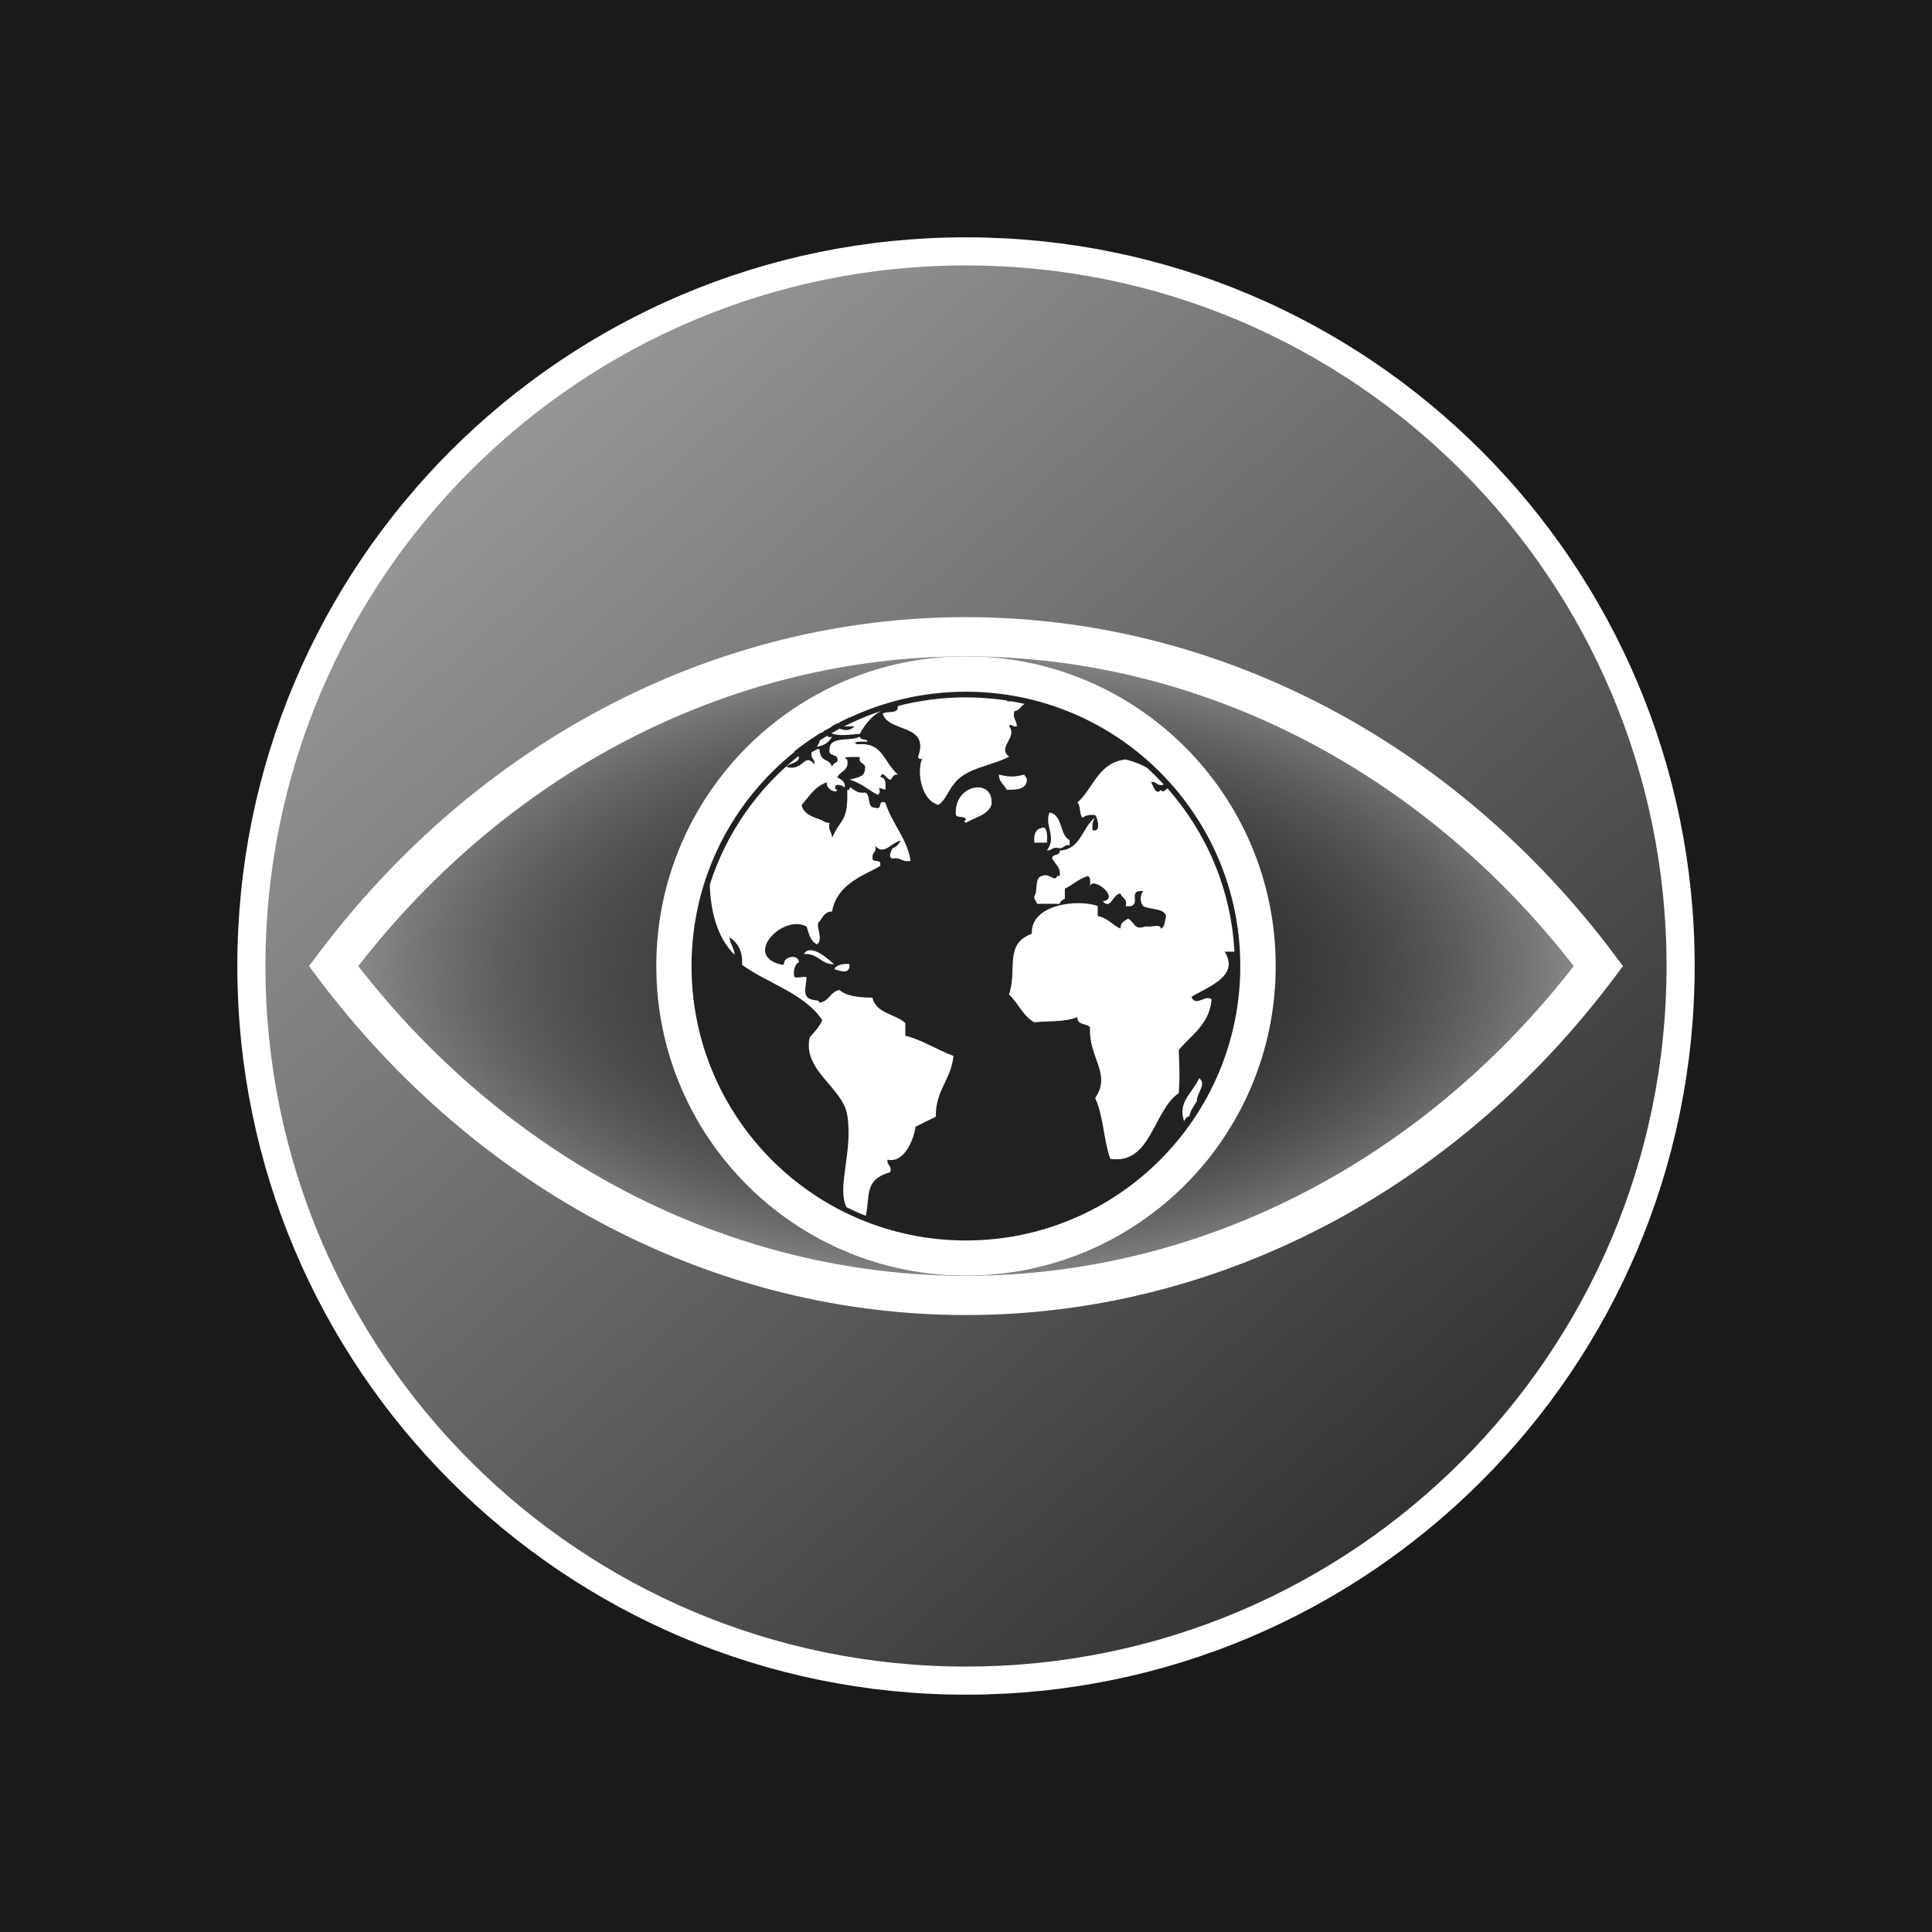
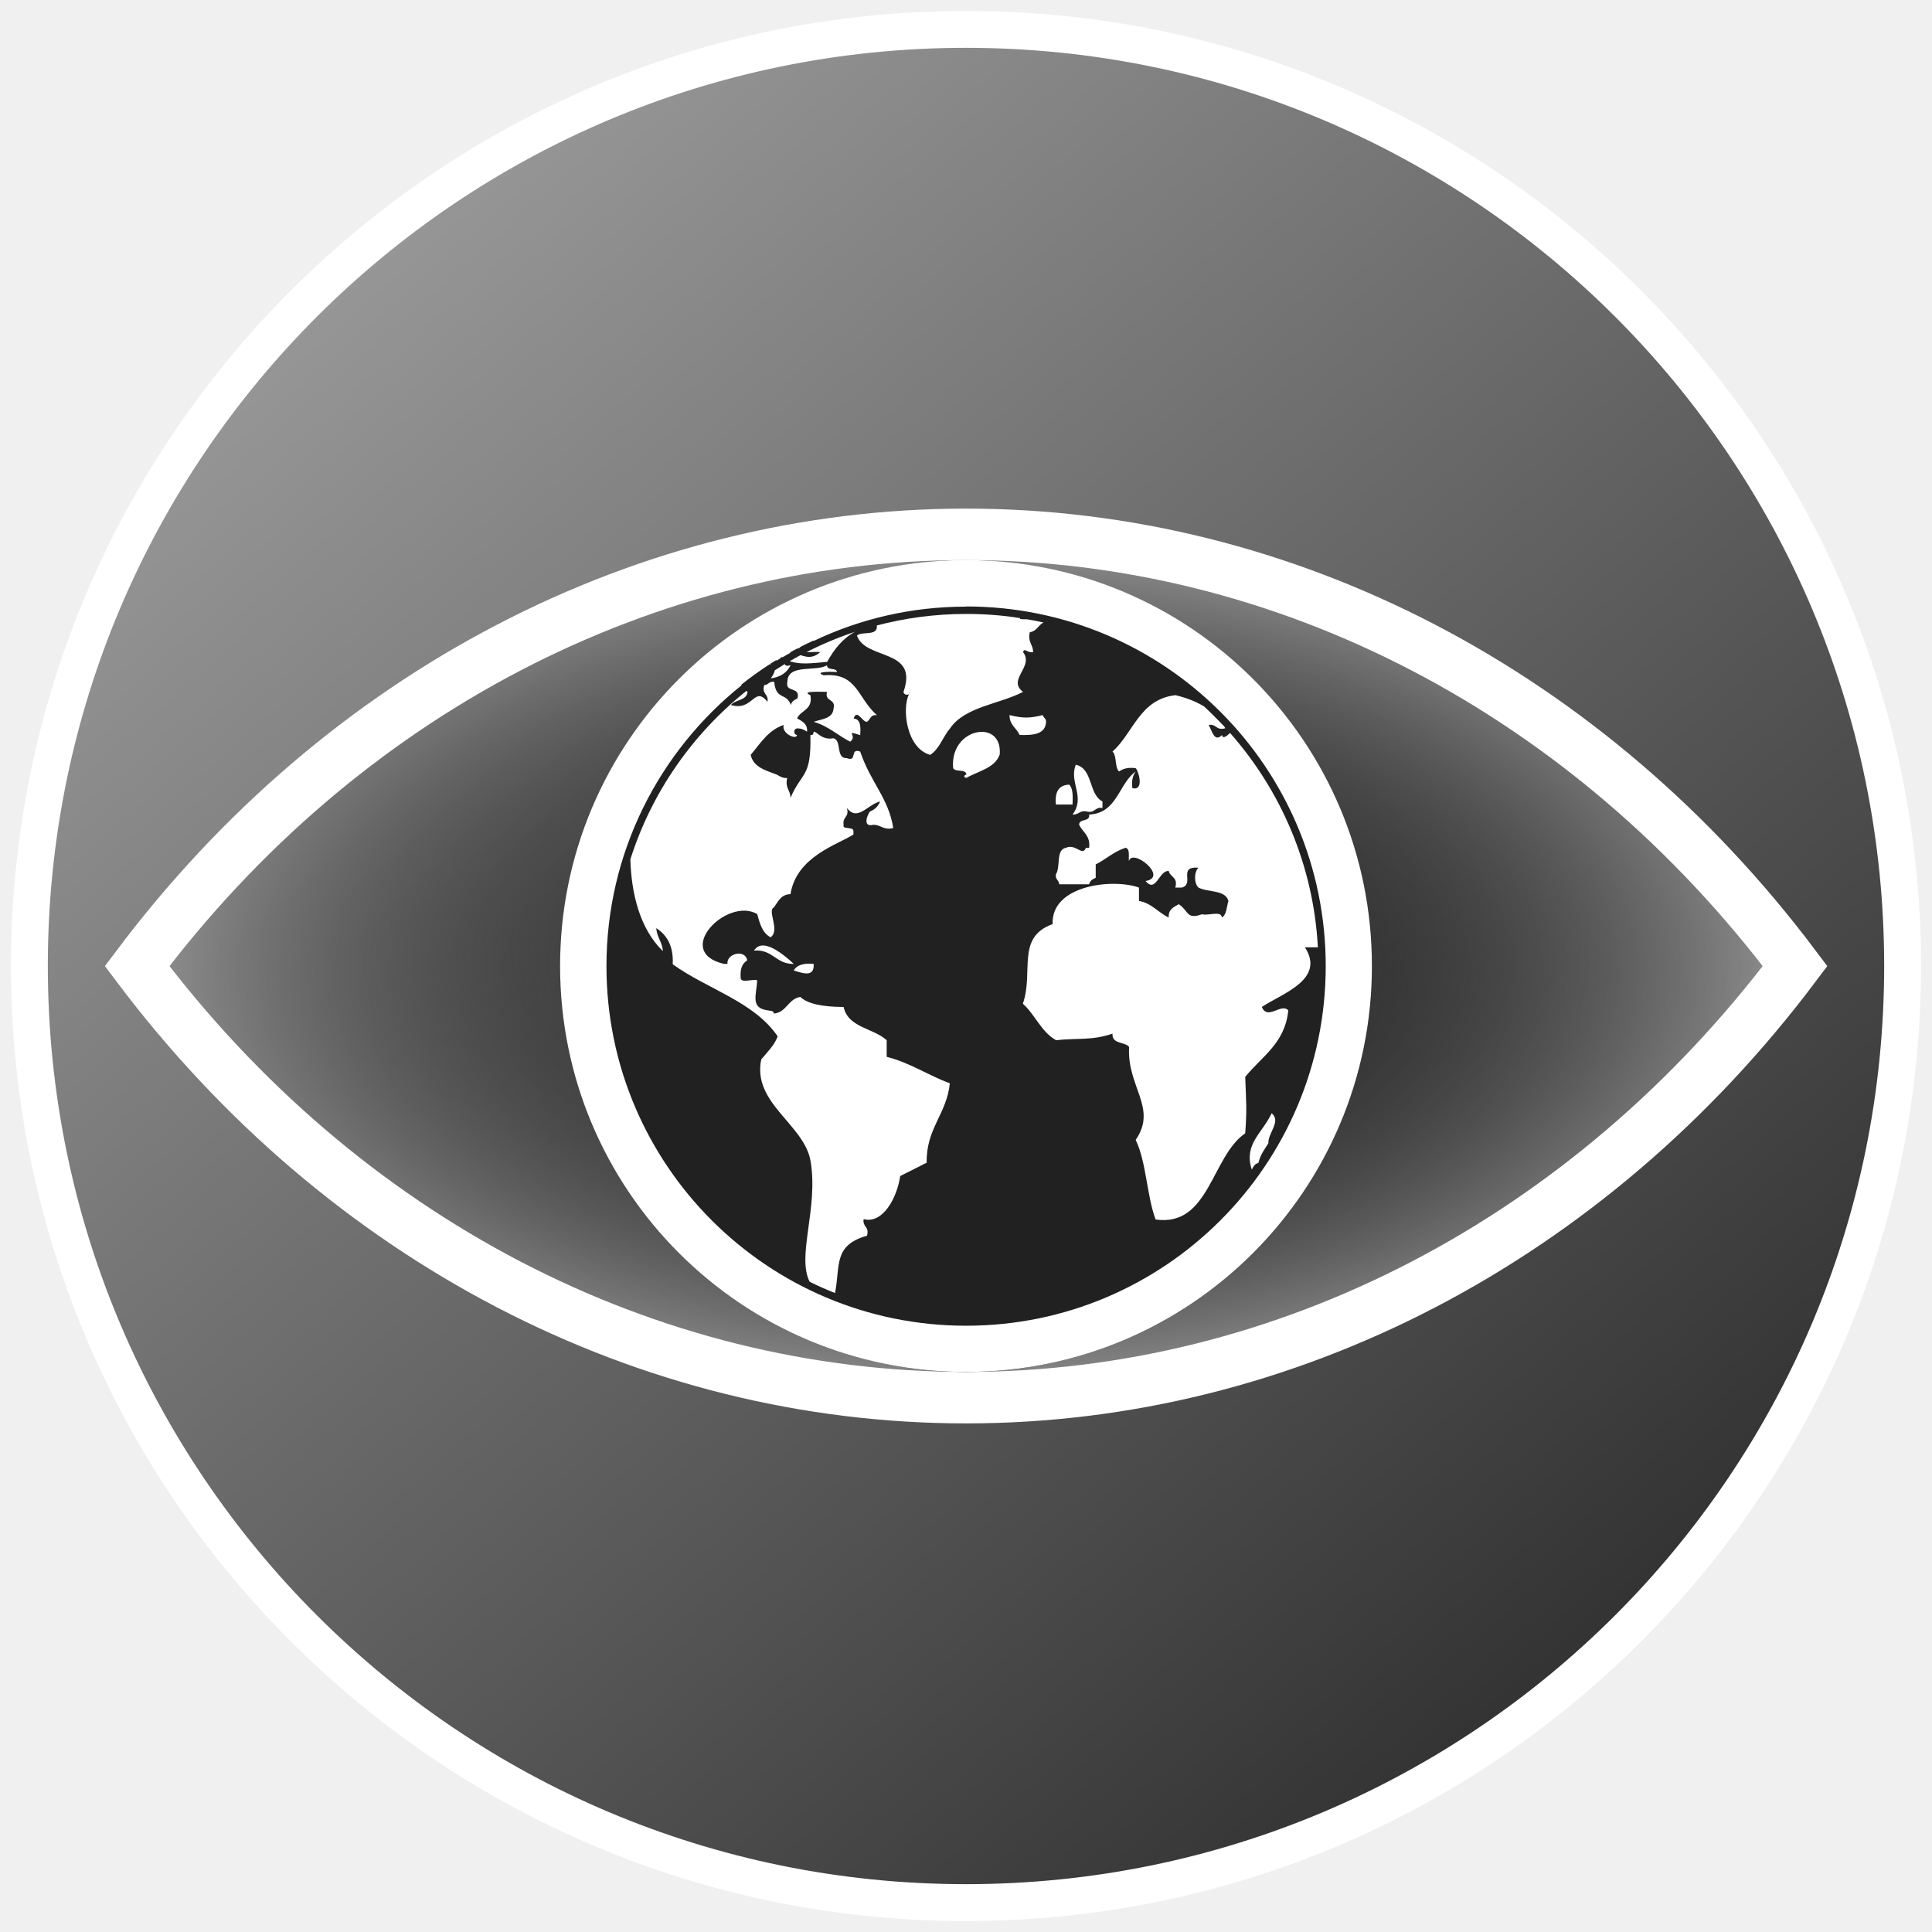
<svg xmlns="http://www.w3.org/2000/svg" xmlns:xlink="http://www.w3.org/1999/xlink" width="40" height="40" viewBox="0 0 10.583 10.583" version="1.1" id="svg8">
  <defs id="defs2">
    <linearGradient id="linearGradient3109">
      <stop style="stop-color:#000000;stop-opacity:1" offset="0" id="stop3105" />
      <stop style="stop-color:#1a1a1a;stop-opacity:0.541" offset="0.477" id="stop3113" />
      <stop style="stop-color:#939393;stop-opacity:1" offset="1" id="stop3107" />
    </linearGradient>
    <linearGradient id="linearGradient875">
      <stop style="stop-color:#969696;stop-opacity:1" offset="0" id="stop871" />
      <stop style="stop-color:#333333;stop-opacity:1" offset="1" id="stop873" />
    </linearGradient>
-     <linearGradient xlink:href="#linearGradient875" id="linearGradient879" x1="12.628" y1="3.483" x2="17.76" y2="9.274" gradientUnits="userSpaceOnUse" gradientTransform="translate(-9.957205,-1.023277)" />
-     <radialGradient xlink:href="#linearGradient3109" id="radialGradient3131" cx="5.292" cy="5.292" fx="5.292" fy="5.292" r="3.599" gradientTransform="matrix(0.9626628,6.050341e-7,-1.0990094e-7,0.5012671,0.1975766,2.639125)" gradientUnits="userSpaceOnUse" />
+     <linearGradient xlink:href="#linearGradient875" id="linearGradient879" x1="12.628" y1="3.483" x2="17.76" y2="9.274" gradientUnits="userSpaceOnUse" gradientTransform="matrix(1.310816,0,0,1.310816,-14.6968,-2.986062)" />
+     <radialGradient xlink:href="#linearGradient3109" id="radialGradient3131" cx="5.292" cy="5.292" fx="5.292" fy="5.292" r="3.599" gradientTransform="matrix(1.261874,7.9308838e-7,-1.4405991e-7,0.6570689,-1.385748,1.814673)" gradientUnits="userSpaceOnUse" />
  </defs>
  <g id="layer1">
-     <rect style="fill:#1a1a1a;stroke-width:1.647;stroke-opacity:0.989" id="rect833" width="10.583" height="10.583" x="-7.7209474e-09" y="-7.7209474e-09" />
-     <path id="path844" style="fill:url(#linearGradient879);fill-opacity:1;stroke:#ffffff;stroke-width:0.154;stroke-miterlimit:4;stroke-dasharray:none;stroke-opacity:1" d="M 9.206,5.292 A 3.914,3.914 0 0 1 5.292,9.206 3.914,3.914 0 0 1 1.377,5.292 3.914,3.914 0 0 1 5.292,1.377 3.914,3.914 0 0 1 9.206,5.292 Z" />
-     <path id="path836" style="fill:url(#radialGradient3131);fill-opacity:1;stroke:#ffffff;stroke-width:0.215;stroke-miterlimit:4;stroke-dasharray:none;stroke-opacity:1" d="M 5.292,3.488 A 4.522,5.05 0 0 0 1.827,5.292 4.522,5.05 0 0 0 5.292,7.096 4.522,5.05 0 0 0 8.756,5.292 4.522,5.05 0 0 0 5.292,3.488 Z" />
-     <circle style="fill:#212121;fill-opacity:1;stroke:none;stroke-width:0.128;stroke-miterlimit:4;stroke-dasharray:none;stroke-opacity:1" id="path3123" cx="5.292" cy="5.292" r="1.696" />
-     <path id="path1058" style="fill:#ffffff;fill-opacity:1;stroke:none;stroke-width:0.175;stroke-miterlimit:4;stroke-dasharray:none;stroke-opacity:1" d="M 5.287,3.595 A 1.696,1.696 0 0 0 3.595,5.292 1.696,1.696 0 0 0 5.292,6.988 1.696,1.696 0 0 0 6.988,5.292 1.696,1.696 0 0 0 5.292,3.595 a 1.696,1.696 0 0 0 -0.004,0 z m 0.004,0.194 c 0.83,0 1.503,0.673 1.503,1.503 0,0.83 -0.673,1.503 -1.503,1.503 -0.83,0 -1.503,-0.673 -1.503,-1.503 0,-0.475 0.22,-0.898 0.564,-1.173 -3.6e-4,-8.297e-4 -9.25e-4,-0.002 -0.001,-0.003 0.038,-0.031 0.078,-0.059 0.12,-0.086 0,-1.262e-4 -4.2e-5,-2.04e-4 -1.46e-4,-2.432e-4 7.89e-4,-3.795e-4 0.002,-0.001 0.002,-0.002 0,2.85e-5 -5e-6,6.81e-5 0,9.4e-5 0.006,-0.004 0.013,-0.008 0.02,-0.012 -7e-4,5.277e-4 -0.001,8.841e-4 -0.002,0.001 0.002,-0.001 0.005,-0.003 0.007,-0.004 -7e-4,5.716e-4 -0.001,9.249e-4 -0.002,0.001 0.001,-6.596e-4 0.002,-0.001 0.003,-0.002 0,3.74e-5 0,6.59e-5 0,9.41e-5 0,0 4.9e-5,-4.89e-5 4.9e-5,-4.89e-5 -4.83e-4,0.001 -7e-4,0.002 -0.001,0.004 0.006,-0.004 0.011,-0.007 0.017,-0.011 -10e-4,4e-7 -0.002,-4.398e-4 -0.003,-3.408e-4 0.003,-0.002 0.005,-0.003 0.008,-0.005 -1.9e-5,-3.64e-5 -1.16e-4,-1.169e-4 -1.46e-4,-1.363e-4 0.006,-0.004 0.013,-0.008 0.02,-0.011 -0.006,0.004 -0.013,0.008 -0.019,0.011 5.72e-4,5.717e-4 0.001,8.297e-4 0.002,0.001 0.011,-0.007 0.023,-0.013 0.034,-0.02 -0.001,-2.334e-4 -0.002,-4.836e-4 -0.003,-7.48e-4 0.011,-0.006 0.022,-0.012 0.033,-0.018 2.34e-4,6.596e-4 7.01e-4,0.001 0.001,0.002 0.004,-0.002 0.007,-0.004 0.011,-0.005 -0.001,-2.335e-4 -0.002,-3.408e-4 -0.003,-5.716e-4 0.019,-0.01 0.038,-0.019 0.058,-0.029 0,7.48e-4 -3.7e-4,0.001 -4.84e-4,0.002 0.194,-0.091 0.409,-0.142 0.637,-0.142 z m -0.817,0.239 c 1.6e-5,8.76e-5 5.1e-5,1.949e-4 0,2.921e-4 -7.01e-4,6.155e-4 -0.001,9.248e-4 -0.002,0.001 4.83e-4,5.717e-4 8.29e-4,0.001 0.001,0.002 4.18e-4,-2.335e-4 9.25e-4,-4.283e-4 0.001,-6.596e-4 -1.26e-4,-8.296e-4 -2.44e-4,-0.002 -2.44e-4,-0.003 0.004,-0.003 0.009,-0.006 0.013,-0.008 -0.004,0.003 -0.009,0.005 -0.013,0.008 z m 0.817,-0.208 c -0.131,0 -0.258,0.017 -0.379,0.049 0.002,-4.836e-4 0.004,-9.725e-4 0.006,-0.001 0.005,0.047 -0.06,0.023 -0.083,0.042 0.036,0.106 0.259,0.052 0.194,0.236 0.003,0.013 0.015,0.014 0.023,0.009 0.002,-0.003 0.003,-0.006 0.005,-0.009 -5.9e-5,0.004 -0.002,0.007 -0.005,0.009 0,0 0,4.82e-5 0,4.82e-5 -0.03,0.063 -0.011,0.226 0.088,0.254 0.039,-0.025 0.053,-0.076 0.083,-0.111 0.062,-0.091 0.204,-0.101 0.305,-0.153 -0.068,-0.052 0.048,-0.105 0,-0.166 0.006,-0.021 0.018,0.005 0.042,0 3.4e-4,-0.033 -0.024,-0.041 -0.014,-0.083 0.029,-0.003 0.035,-0.03 0.057,-0.04 -0.023,-0.005 -0.046,-0.01 -0.069,-0.014 -0.011,3.601e-4 -0.021,2.919e-4 -0.03,-0.002 0.001,-0.001 0.002,-0.002 0.002,-0.003 -0.074,-0.011 -0.149,-0.017 -0.226,-0.017 z m -0.463,0.074 c -0.071,0.023 -0.139,0.052 -0.204,0.085 0.018,0.001 0.04,-0.001 0.058,-2.431e-4 -0.032,0.028 -0.055,0.022 -0.083,0.013 v -4.89e-5 c -0.015,0.008 -0.03,0.017 -0.045,0.025 0.041,0.016 0.091,0.009 0.156,0.003 0.029,-0.053 0.065,-0.099 0.118,-0.126 z m -0.296,0.136 c -0.014,0.008 -0.028,0.017 -0.041,0.026 -0.002,0.01 -0.007,0.02 -0.017,0.034 0.041,-0.005 0.068,-0.024 0.083,-0.055 -0.016,0.006 -0.022,0.002 -0.025,-0.005 z m 0.178,0.005 c -0.049,0.029 -0.165,-0.007 -0.166,0.069 -0.01,0.047 0.056,0.018 0.042,0.069 -0.012,0.006 -0.025,0.012 -0.028,0.028 -0.018,-0.054 -0.063,-0.018 -0.069,-0.097 -0.022,-0.004 -0.024,0.013 -0.042,0.014 -0.011,0.039 0.019,0.036 0.014,0.069 -0.056,-0.069 -0.06,0.041 -0.153,0.014 0.018,-0.024 0.066,-0.017 0.069,-0.055 -0.002,-0.001 -0.003,-0.002 -0.005,-0.003 -0.224,0.179 -0.395,0.423 -0.484,0.703 0.004,0.141 0.039,0.29 0.136,0.384 -0.002,-0.039 -0.025,-0.057 -0.028,-0.096 0.044,0.029 0.073,0.074 0.069,0.151 0.143,0.104 0.339,0.155 0.439,0.302 -0.015,0.04 -0.044,0.066 -0.069,0.096 -0.039,0.183 0.18,0.271 0.206,0.425 0.033,0.197 -0.059,0.397 -0.004,0.505 0.035,0.017 0.07,0.033 0.106,0.047 0.023,-0.113 -0.009,-0.199 0.133,-0.239 0.012,-0.039 -0.02,-0.036 -0.014,-0.069 0.08,0.021 0.14,-0.089 0.153,-0.18 0.037,-0.018 0.074,-0.037 0.111,-0.055 -0.002,-0.145 0.084,-0.203 0.097,-0.333 -0.091,-0.033 -0.164,-0.085 -0.264,-0.111 v -0.069 c -0.055,-0.051 -0.161,-0.052 -0.18,-0.139 -0.091,-9.25e-4 -0.149,-0.013 -0.18,-0.042 -0.052,0.008 -0.057,0.064 -0.111,0.069 -3.4e-4,-0.014 -0.017,-0.011 -0.028,-0.014 -0.071,-0.01 -0.045,-0.063 -0.042,-0.125 -0.02,-0.008 -0.072,0.016 -0.069,-0.014 -0.002,-0.034 0.007,-0.057 0.028,-0.069 -0.007,-0.048 -0.088,-0.03 -0.083,0.014 h -0.014 c -0.216,-0.05 0.013,-0.281 0.139,-0.208 0.011,0.04 0.022,0.08 0.056,0.097 0.041,-0.028 -0.015,-0.112 0.014,-0.125 0.018,-0.024 0.029,-0.055 0.069,-0.055 0.026,-0.158 0.198,-0.207 0.264,-0.25 v -0.014 c -3.02e-4,-0.013 -0.017,-0.011 -0.028,-0.014 -0.009,-7.89e-4 -0.016,-0.002 -0.014,-0.014 -0.006,-0.033 0.025,-0.03 0.014,-0.069 0.045,0.058 0.086,-0.015 0.139,-0.028 -0.008,0.02 -0.022,0.034 -0.042,0.042 -0.01,0.01 -0.035,0.068 0.014,0.055 0.033,-3.41e-4 0.041,0.024 0.083,0.014 -0.02,-0.124 -0.095,-0.19 -0.139,-0.319 -0.045,-0.017 -0.011,0.045 -0.056,0.028 -0.048,0.002 -0.02,-0.072 -0.055,-0.083 -0.05,0.009 -0.07,-0.029 -0.083,-0.028 -7.48e-4,0.008 -0.002,0.016 -0.014,0.014 0.005,0.181 -0.036,0.152 -0.083,0.263 3.41e-4,-0.033 -0.024,-0.041 -0.014,-0.083 -0.019,6.59e-4 -0.03,-0.006 -0.042,-0.014 -0.046,-0.018 -0.099,-0.03 -0.111,-0.083 0.041,-0.047 0.073,-0.103 0.139,-0.125 -0.01,0.035 0.053,0.065 0.056,0.042 -0.014,-1.362e-4 -0.017,-0.024 0,-0.028 0.019,-5.717e-4 0.03,0.007 0.042,0.014 0.002,-0.035 -0.021,-0.043 -0.042,-0.055 0.016,-0.035 0.067,-0.035 0.055,-0.097 -0.044,-0.019 0.049,-0.014 0.069,-0.014 -0.01,0.043 0.038,0.027 0.028,0.069 -0.003,0.043 -0.049,0.043 -0.083,0.055 0.061,0.018 0.101,0.056 0.153,0.083 0.034,-0.026 -0.027,-0.05 0.042,-0.028 0.002,-0.034 0.003,-0.067 -0.028,-0.069 0.014,-0.043 0.037,0.016 0.055,0.014 0.014,-0.009 0.014,-0.032 0.042,-0.028 -0.083,-0.072 -0.08,-0.178 -0.222,-0.166 -0.045,-0.016 0.037,-0.016 0.055,-0.014 -0.003,-0.02 -0.041,-0.005 -0.042,-0.028 z m 1.456,0.125 c -0.15,0.017 -0.176,0.157 -0.264,0.236 0.019,0.018 0.009,0.065 0.028,0.083 0.016,-0.012 0.037,-0.018 0.069,-0.014 0.011,0.01 0.037,0.096 -0.014,0.083 -0.004,-0.032 0.002,-0.053 0.014,-0.069 -0.073,0.052 -0.076,0.174 -0.194,0.18 0.004,0.032 -0.04,0.015 -0.042,0.042 0.014,0.032 0.048,0.045 0.042,0.097 h -0.014 c -0.013,0.038 -0.043,-0.019 -0.083,0 -0.043,0.008 -0.021,0.08 -0.042,0.111 -0.004,0.022 0.013,0.024 0.014,0.042 h 0.125 c 0.003,-0.015 0.015,-0.021 0.028,-0.028 v -0.055 c 0.044,-0.021 0.076,-0.054 0.125,-0.069 0.019,0.004 0.012,0.035 0.014,0.055 0.013,-0.056 0.168,0.067 0.069,0.083 0.044,0.052 0.056,-0.045 0.097,-0.042 0.006,0.026 0.04,0.025 0.028,0.069 h 0.028 c 0.055,-0.016 -0.019,-0.09 0.069,-0.083 -0.019,0.018 -0.019,0.066 0,0.083 0.04,0.021 0.112,0.008 0.125,0.055 -0.008,0.025 -0.007,0.058 -0.028,0.069 -0.002,-0.031 -0.059,-0.006 -0.083,-0.014 -0.065,0.023 -0.055,-0.015 -0.097,-0.042 -0.02,0.012 -0.044,0.021 -0.042,0.055 -0.045,-0.02 -0.07,-0.059 -0.125,-0.069 v -0.055 c -0.106,-0.039 -0.368,-0.012 -0.361,0.152 -0.154,0.056 -0.078,0.198 -0.125,0.333 0.051,0.046 0.076,0.118 0.139,0.152 0.087,-0.01 0.149,0.002 0.236,-0.028 -0.003,0.045 0.051,0.033 0.069,0.055 -0.01,0.166 0.12,0.255 0.028,0.388 0.045,0.094 0.046,0.231 0.083,0.333 0.224,0.033 0.234,-0.264 0.375,-0.36 0.007,-0.102 0.003,-0.13 0,-0.236 0.068,-0.084 0.167,-0.138 0.18,-0.277 -0.032,-0.031 -0.086,0.044 -0.111,-0.014 C 6.609,5.408 6.795,5.349 6.708,5.213 h 0.054 C 6.744,4.871 6.608,4.559 6.395,4.318 c -0.015,0.014 -0.031,0.026 -0.034,0.008 -0.031,0.033 -0.041,-0.017 -0.056,-0.042 0.033,-0.006 0.03,0.025 0.069,0.014 -0.001,-0.003 -0.003,-0.005 -0.005,-0.007 -0.027,-0.029 -0.055,-0.057 -0.084,-0.084 -0.035,-0.021 -0.075,-0.036 -0.119,-0.047 z m -0.694,0.083 c -5.71e-4,0.042 0.029,0.054 0.042,0.083 0.057,0.001 0.109,-0.002 0.111,-0.055 1.36e-4,-0.014 -0.011,-0.016 -0.014,-0.028 -0.055,0.014 -0.083,0.014 -0.139,0 z m -0.119,0.07 c -0.058,0.002 -0.125,0.056 -0.117,0.151 0.009,0.019 0.053,0.002 0.056,0.028 -0.008,-6.7e-5 -0.016,0.011 0,0.014 0.05,-0.029 0.117,-0.04 0.139,-0.097 0.007,-0.067 -0.032,-0.097 -0.077,-0.096 z m 0.396,0.137 c -0.03,0.073 0.042,0.134 -0.014,0.208 0.025,0.002 0.029,-0.017 0.055,-0.014 0.039,0.011 0.036,-0.02 0.069,-0.014 v -0.028 C 5.803,4.574 5.823,4.466 5.751,4.451 Z m -0.028,0.083 c -0.044,0.002 -0.061,0.031 -0.055,0.083 h 0.069 c 0.002,-0.034 0.002,-0.067 -0.014,-0.083 z m -1.281,0.672 c -0.015,7.8e-5 -0.028,0.006 -0.037,0.021 0.08,-0.006 0.091,0.057 0.166,0.056 -0.026,-0.023 -0.085,-0.077 -0.129,-0.077 z m 0.185,0.076 c -0.026,0.002 -0.046,0.01 -0.055,0.028 0.033,0.01 0.088,0.032 0.083,-0.028 -0.01,-7.48e-4 -0.019,-8.84e-4 -0.028,-2.92e-4 z M 6.569,5.906 c -0.041,0.087 -0.118,0.129 -0.083,0.236 0.006,-0.012 0.012,-0.024 0.027,-0.027 5.717e-4,-7.89e-4 9.725e-4,-0.002 0.002,-0.002 0.007,-0.033 0.026,-0.056 0.041,-0.081 -0.003,-0.041 0.055,-0.092 0.014,-0.125 z" />
+     <rect style="fill:#1a1a1a;stroke-width:1.647;stroke-opacity:0.989;fill-opacity:0" id="rect833" width="10.583" height="10.583" x="-7.7209474e-09" y="-7.7209474e-09" />
+     <path id="path844" style="fill:url(#linearGradient879);fill-opacity:1;stroke:#ffffff;stroke-width:0.202;stroke-miterlimit:4;stroke-dasharray:none;stroke-opacity:1" d="M 10.422,5.292 A 5.131,5.131 0 0 1 5.292,10.422 5.131,5.131 0 0 1 0.161,5.292 5.131,5.131 0 0 1 5.292,0.161 5.131,5.131 0 0 1 10.422,5.292 Z" />
+     <path id="path836" style="fill:url(#radialGradient3131);fill-opacity:1;stroke:#ffffff;stroke-width:0.282;stroke-miterlimit:4;stroke-dasharray:none;stroke-opacity:1" d="M 5.292,2.927 A 5.928,6.62 0 0 0 0.751,5.292 5.928,6.62 0 0 0 5.292,7.656 5.928,6.62 0 0 0 9.833,5.292 5.928,6.62 0 0 0 5.292,2.927 Z" />
+     <circle style="fill:#212121;fill-opacity:1;stroke:none;stroke-width:0.167;stroke-miterlimit:4;stroke-dasharray:none;stroke-opacity:1" id="path3123" cx="5.292" cy="5.292" r="2.223" />
+     <path id="path1058" style="fill:#ffffff;fill-opacity:1;stroke:none;stroke-width:0.229;stroke-miterlimit:4;stroke-dasharray:none;stroke-opacity:1" d="M 5.286,3.068 A 2.223,2.223 0 0 0 3.068,5.292 2.223,2.223 0 0 0 5.292,7.515 2.223,2.223 0 0 0 7.515,5.292 2.223,2.223 0 0 0 5.292,3.068 a 2.223,2.223 0 0 0 -0.006,0 z m 0.006,0.254 c 1.088,0 1.97,0.882 1.97,1.97 0,1.088 -0.882,1.97 -1.97,1.97 -1.088,0 -1.97,-0.882 -1.97,-1.97 0,-0.622 0.289,-1.177 0.74,-1.538 -4.719e-4,-0.001 -0.001,-0.002 -0.002,-0.003 0.05,-0.04 0.103,-0.078 0.157,-0.113 0,-1.654e-4 -5.5e-5,-2.674e-4 -1.914e-4,-3.187e-4 0.001,-4.975e-4 0.002,-0.001 0.003,-0.002 0,3.73e-5 -6.6e-6,8.92e-5 0,1.232e-4 0.009,-0.006 0.017,-0.011 0.026,-0.016 -9.176e-4,6.917e-4 -0.002,0.001 -0.003,0.002 0.003,-0.002 0.006,-0.004 0.009,-0.006 -9.176e-4,7.493e-4 -0.002,0.001 -0.002,0.002 0.001,-8.646e-4 0.003,-0.002 0.004,-0.003 0,4.9e-5 0,8.64e-5 0,1.233e-4 0,0 6.43e-5,-6.41e-5 6.43e-5,-6.41e-5 -6.332e-4,0.002 -9.176e-4,0.003 -0.001,0.005 0.008,-0.005 0.015,-0.01 0.023,-0.014 -0.001,5e-7 -0.002,-5.765e-4 -0.004,-4.467e-4 0.004,-0.002 0.007,-0.004 0.011,-0.006 -2.49e-5,-4.77e-5 -1.521e-4,-1.532e-4 -1.914e-4,-1.787e-4 0.009,-0.005 0.017,-0.01 0.026,-0.015 -0.009,0.005 -0.017,0.01 -0.025,0.015 7.498e-4,7.494e-4 0.002,0.001 0.002,0.002 0.015,-0.009 0.03,-0.018 0.045,-0.026 -0.001,-3.059e-4 -0.003,-6.339e-4 -0.004,-9.805e-4 0.014,-0.008 0.029,-0.016 0.043,-0.023 3.068e-4,8.646e-4 9.189e-4,0.001 0.001,0.002 0.005,-0.003 0.009,-0.005 0.014,-0.007 -0.001,-3.061e-4 -0.003,-4.468e-4 -0.004,-7.493e-4 0.025,-0.013 0.05,-0.025 0.076,-0.037 0,9.805e-4 -4.85e-4,0.002 -6.345e-4,0.003 C 4.71,3.39 4.993,3.323 5.291,3.323 Z M 4.22,3.635 c 2.09e-5,1.149e-4 6.68e-5,2.555e-4 0,3.829e-4 -9.189e-4,8.068e-4 -0.002,0.001 -0.003,0.002 6.331e-4,7.494e-4 0.001,0.002 0.002,0.003 5.479e-4,-3.06e-4 0.001,-5.614e-4 0.002,-8.646e-4 -1.651e-4,-0.001 -3.198e-4,-0.003 -3.198e-4,-0.004 0.006,-0.004 0.011,-0.007 0.017,-0.011 -0.006,0.004 -0.012,0.007 -0.017,0.011 z M 5.292,3.363 c -0.172,0 -0.338,0.023 -0.496,0.065 0.003,-6.339e-4 0.005,-0.001 0.007,-0.002 0.007,0.061 -0.079,0.03 -0.109,0.055 0.047,0.138 0.34,0.068 0.255,0.309 0.003,0.016 0.02,0.019 0.03,0.012 0.002,-0.004 0.004,-0.008 0.006,-0.012 -7.73e-5,0.005 -0.003,0.009 -0.006,0.012 0,0 0,6.31e-5 0,6.31e-5 -0.039,0.082 -0.014,0.296 0.116,0.333 0.052,-0.033 0.07,-0.1 0.109,-0.145 0.081,-0.119 0.268,-0.132 0.4,-0.2 -0.089,-0.068 0.062,-0.138 0,-0.218 0.008,-0.027 0.023,0.007 0.055,0 4.457e-4,-0.043 -0.031,-0.053 -0.018,-0.109 0.038,-0.005 0.046,-0.039 0.075,-0.053 -0.03,-0.007 -0.06,-0.013 -0.091,-0.018 -0.014,4.72e-4 -0.028,3.826e-4 -0.039,-0.002 0.001,-0.002 0.002,-0.003 0.003,-0.004 C 5.491,3.37 5.392,3.363 5.292,3.363 Z m -0.606,0.097 c -0.093,0.031 -0.182,0.068 -0.268,0.112 0.024,0.001 0.052,-0.002 0.076,-3.186e-4 -0.042,0.036 -0.072,0.029 -0.109,0.017 v -6.41e-5 c -0.02,0.011 -0.04,0.022 -0.059,0.033 0.054,0.02 0.12,0.012 0.205,0.004 0.038,-0.069 0.085,-0.129 0.155,-0.166 z m -0.388,0.178 c -0.018,0.011 -0.036,0.023 -0.054,0.034 -0.003,0.013 -0.009,0.027 -0.022,0.044 0.054,-0.007 0.09,-0.032 0.109,-0.073 -0.021,0.008 -0.029,0.003 -0.033,-0.006 z m 0.233,0.006 c -0.065,0.038 -0.216,-0.01 -0.218,0.091 -0.014,0.062 0.074,0.023 0.055,0.091 -0.016,0.008 -0.032,0.016 -0.036,0.036 -0.023,-0.07 -0.082,-0.024 -0.091,-0.127 -0.029,-0.005 -0.031,0.017 -0.055,0.018 -0.015,0.051 0.026,0.047 0.018,0.091 -0.073,-0.091 -0.078,0.054 -0.2,0.018 0.023,-0.031 0.087,-0.023 0.091,-0.073 -0.002,-0.001 -0.004,-0.003 -0.007,-0.004 -0.294,0.235 -0.518,0.554 -0.635,0.922 0.005,0.185 0.051,0.38 0.178,0.503 -0.003,-0.051 -0.033,-0.075 -0.036,-0.126 0.058,0.038 0.095,0.097 0.09,0.198 0.188,0.136 0.444,0.203 0.575,0.395 -0.02,0.052 -0.057,0.086 -0.09,0.126 -0.051,0.24 0.236,0.356 0.27,0.557 0.044,0.258 -0.077,0.52 -0.005,0.661 0.045,0.023 0.092,0.043 0.139,0.062 0.03,-0.148 -0.012,-0.261 0.175,-0.314 0.015,-0.051 -0.026,-0.047 -0.018,-0.091 0.105,0.028 0.183,-0.117 0.2,-0.236 0.049,-0.024 0.097,-0.049 0.145,-0.073 C 5.073,6.18 5.185,6.105 5.203,5.934 5.083,5.89 4.987,5.822 4.857,5.789 V 5.698 C 4.784,5.631 4.646,5.63 4.621,5.516 4.502,5.515 4.425,5.499 4.384,5.461 c -0.068,0.011 -0.074,0.084 -0.145,0.091 -4.457e-4,-0.018 -0.022,-0.014 -0.036,-0.018 -0.093,-0.013 -0.06,-0.083 -0.055,-0.164 -0.026,-0.01 -0.094,0.021 -0.091,-0.018 -0.003,-0.045 0.009,-0.075 0.036,-0.091 C 4.084,5.198 3.978,5.222 3.985,5.28 H 3.966 C 3.683,5.214 3.983,4.911 4.148,5.007 4.162,5.06 4.177,5.112 4.221,5.134 4.275,5.098 4.201,4.987 4.239,4.971 4.262,4.94 4.277,4.899 4.33,4.898 4.363,4.691 4.589,4.627 4.675,4.571 v -0.018 c -3.959e-4,-0.018 -0.022,-0.014 -0.036,-0.018 -0.011,-0.001 -0.022,-0.003 -0.018,-0.018 -0.007,-0.044 0.033,-0.04 0.018,-0.091 0.059,0.076 0.113,-0.019 0.182,-0.036 -0.01,0.026 -0.028,0.044 -0.055,0.055 -0.013,0.013 -0.045,0.089 0.018,0.073 0.043,-4.47e-4 0.053,0.031 0.109,0.018 C 4.868,4.373 4.769,4.286 4.712,4.117 c -0.059,-0.022 -0.014,0.059 -0.073,0.036 -0.063,0.002 -0.026,-0.095 -0.073,-0.109 -0.066,0.012 -0.091,-0.038 -0.109,-0.036 -9.805e-4,0.011 -0.003,0.021 -0.018,0.018 0.006,0.237 -0.047,0.199 -0.109,0.345 4.47e-4,-0.043 -0.031,-0.053 -0.018,-0.109 -0.025,8.638e-4 -0.04,-0.009 -0.055,-0.018 C 4.196,4.22 4.127,4.204 4.112,4.135 4.165,4.073 4.207,4 4.293,3.971 c -0.014,0.046 0.07,0.085 0.073,0.055 -0.018,-1.786e-4 -0.023,-0.032 0,-0.036 0.025,-7.494e-4 0.04,0.009 0.055,0.018 0.003,-0.045 -0.028,-0.057 -0.055,-0.073 0.021,-0.046 0.088,-0.046 0.073,-0.127 -0.058,-0.025 0.064,-0.018 0.091,-0.018 -0.014,0.056 0.05,0.035 0.036,0.091 -0.004,0.056 -0.064,0.057 -0.109,0.073 0.08,0.023 0.132,0.074 0.2,0.109 0.044,-0.034 -0.036,-0.066 0.055,-0.036 0.003,-0.045 0.003,-0.088 -0.036,-0.091 0.018,-0.056 0.049,0.021 0.073,0.018 0.019,-0.012 0.019,-0.042 0.055,-0.036 C 4.695,3.822 4.697,3.684 4.512,3.699 c -0.059,-0.021 0.049,-0.02 0.073,-0.018 -0.004,-0.026 -0.054,-0.006 -0.055,-0.036 z M 6.439,3.808 c -0.196,0.022 -0.23,0.206 -0.345,0.309 0.025,0.023 0.011,0.086 0.036,0.109 0.021,-0.015 0.049,-0.024 0.091,-0.018 0.015,0.013 0.049,0.126 -0.018,0.109 -0.006,-0.042 0.003,-0.07 0.018,-0.091 -0.095,0.069 -0.1,0.228 -0.255,0.236 0.006,0.042 -0.053,0.02 -0.055,0.055 0.019,0.042 0.063,0.059 0.055,0.127 h -0.018 c -0.017,0.05 -0.057,-0.025 -0.109,0 -0.057,0.01 -0.028,0.105 -0.055,0.145 -0.005,0.029 0.017,0.031 0.018,0.055 h 0.164 c 0.004,-0.02 0.02,-0.028 0.036,-0.036 v -0.073 c 0.057,-0.028 0.099,-0.071 0.164,-0.091 0.025,0.006 0.015,0.045 0.018,0.073 0.018,-0.074 0.22,0.088 0.091,0.109 0.058,0.069 0.073,-0.059 0.127,-0.055 0.008,0.035 0.052,0.033 0.036,0.091 h 0.036 c 0.072,-0.021 -0.025,-0.118 0.091,-0.109 -0.025,0.023 -0.025,0.086 0,0.109 0.052,0.027 0.147,0.011 0.164,0.073 -0.01,0.032 -0.009,0.075 -0.036,0.091 -0.002,-0.04 -0.077,-0.008 -0.109,-0.018 -0.086,0.031 -0.072,-0.019 -0.127,-0.055 -0.027,0.016 -0.058,0.027 -0.055,0.073 C 6.344,4.999 6.31,4.948 6.239,4.935 V 4.862 C 6.101,4.811 5.757,4.846 5.766,5.062 5.564,5.135 5.664,5.322 5.603,5.498 c 0.067,0.06 0.1,0.154 0.182,0.2 0.114,-0.013 0.196,0.003 0.309,-0.036 -0.004,0.059 0.067,0.043 0.091,0.073 -0.013,0.218 0.157,0.334 0.036,0.509 0.059,0.123 0.06,0.303 0.109,0.436 0.294,0.043 0.306,-0.346 0.491,-0.472 0.01,-0.134 0.005,-0.171 0,-0.309 C 6.911,5.787 7.039,5.716 7.057,5.534 7.016,5.493 6.944,5.591 6.912,5.516 7.018,5.444 7.263,5.367 7.148,5.189 h 0.071 C 7.195,4.74 7.017,4.331 6.738,4.015 6.719,4.033 6.697,4.05 6.694,4.026 6.652,4.069 6.639,4.003 6.621,3.971 c 0.044,-0.007 0.04,0.033 0.091,0.018 -0.002,-0.003 -0.004,-0.006 -0.006,-0.01 C 6.67,3.942 6.634,3.905 6.596,3.87 6.55,3.842 6.498,3.822 6.439,3.808 Z m -0.909,0.109 c -7.485e-4,0.055 0.039,0.071 0.055,0.109 0.074,0.002 0.143,-0.003 0.145,-0.073 1.783e-4,-0.018 -0.015,-0.022 -0.018,-0.036 -0.073,0.018 -0.109,0.018 -0.182,0 z m -0.156,0.092 c -0.076,0.002 -0.164,0.073 -0.153,0.198 0.011,0.025 0.07,0.003 0.073,0.036 -0.01,-8.78e-5 -0.021,0.015 0,0.018 0.065,-0.038 0.154,-0.052 0.182,-0.127 C 5.484,4.047 5.433,4.007 5.374,4.009 Z m 0.519,0.18 c -0.039,0.096 0.055,0.176 -0.018,0.273 0.033,0.002 0.038,-0.022 0.073,-0.018 0.051,0.015 0.047,-0.026 0.091,-0.018 v -0.036 C 5.962,4.351 5.988,4.21 5.893,4.189 Z m -0.036,0.109 c -0.058,0.002 -0.08,0.041 -0.073,0.109 h 0.091 c 0.002,-0.045 0.003,-0.088 -0.018,-0.109 z M 4.179,5.179 c -0.019,1.022e-4 -0.036,0.008 -0.049,0.028 0.105,-0.008 0.119,0.075 0.218,0.073 C 4.315,5.249 4.236,5.179 4.179,5.179 Z M 4.42,5.279 C 4.386,5.282 4.361,5.292 4.348,5.316 4.391,5.329 4.463,5.358 4.457,5.28 4.444,5.279 4.432,5.279 4.42,5.279 Z M 6.966,6.098 C 6.912,6.211 6.812,6.267 6.857,6.407 c 0.008,-0.016 0.016,-0.032 0.035,-0.036 7.494e-4,-0.001 0.001,-0.002 0.002,-0.003 0.01,-0.044 0.034,-0.073 0.054,-0.106 -0.004,-0.054 0.072,-0.12 0.018,-0.164 z" />
  </g>
</svg>
